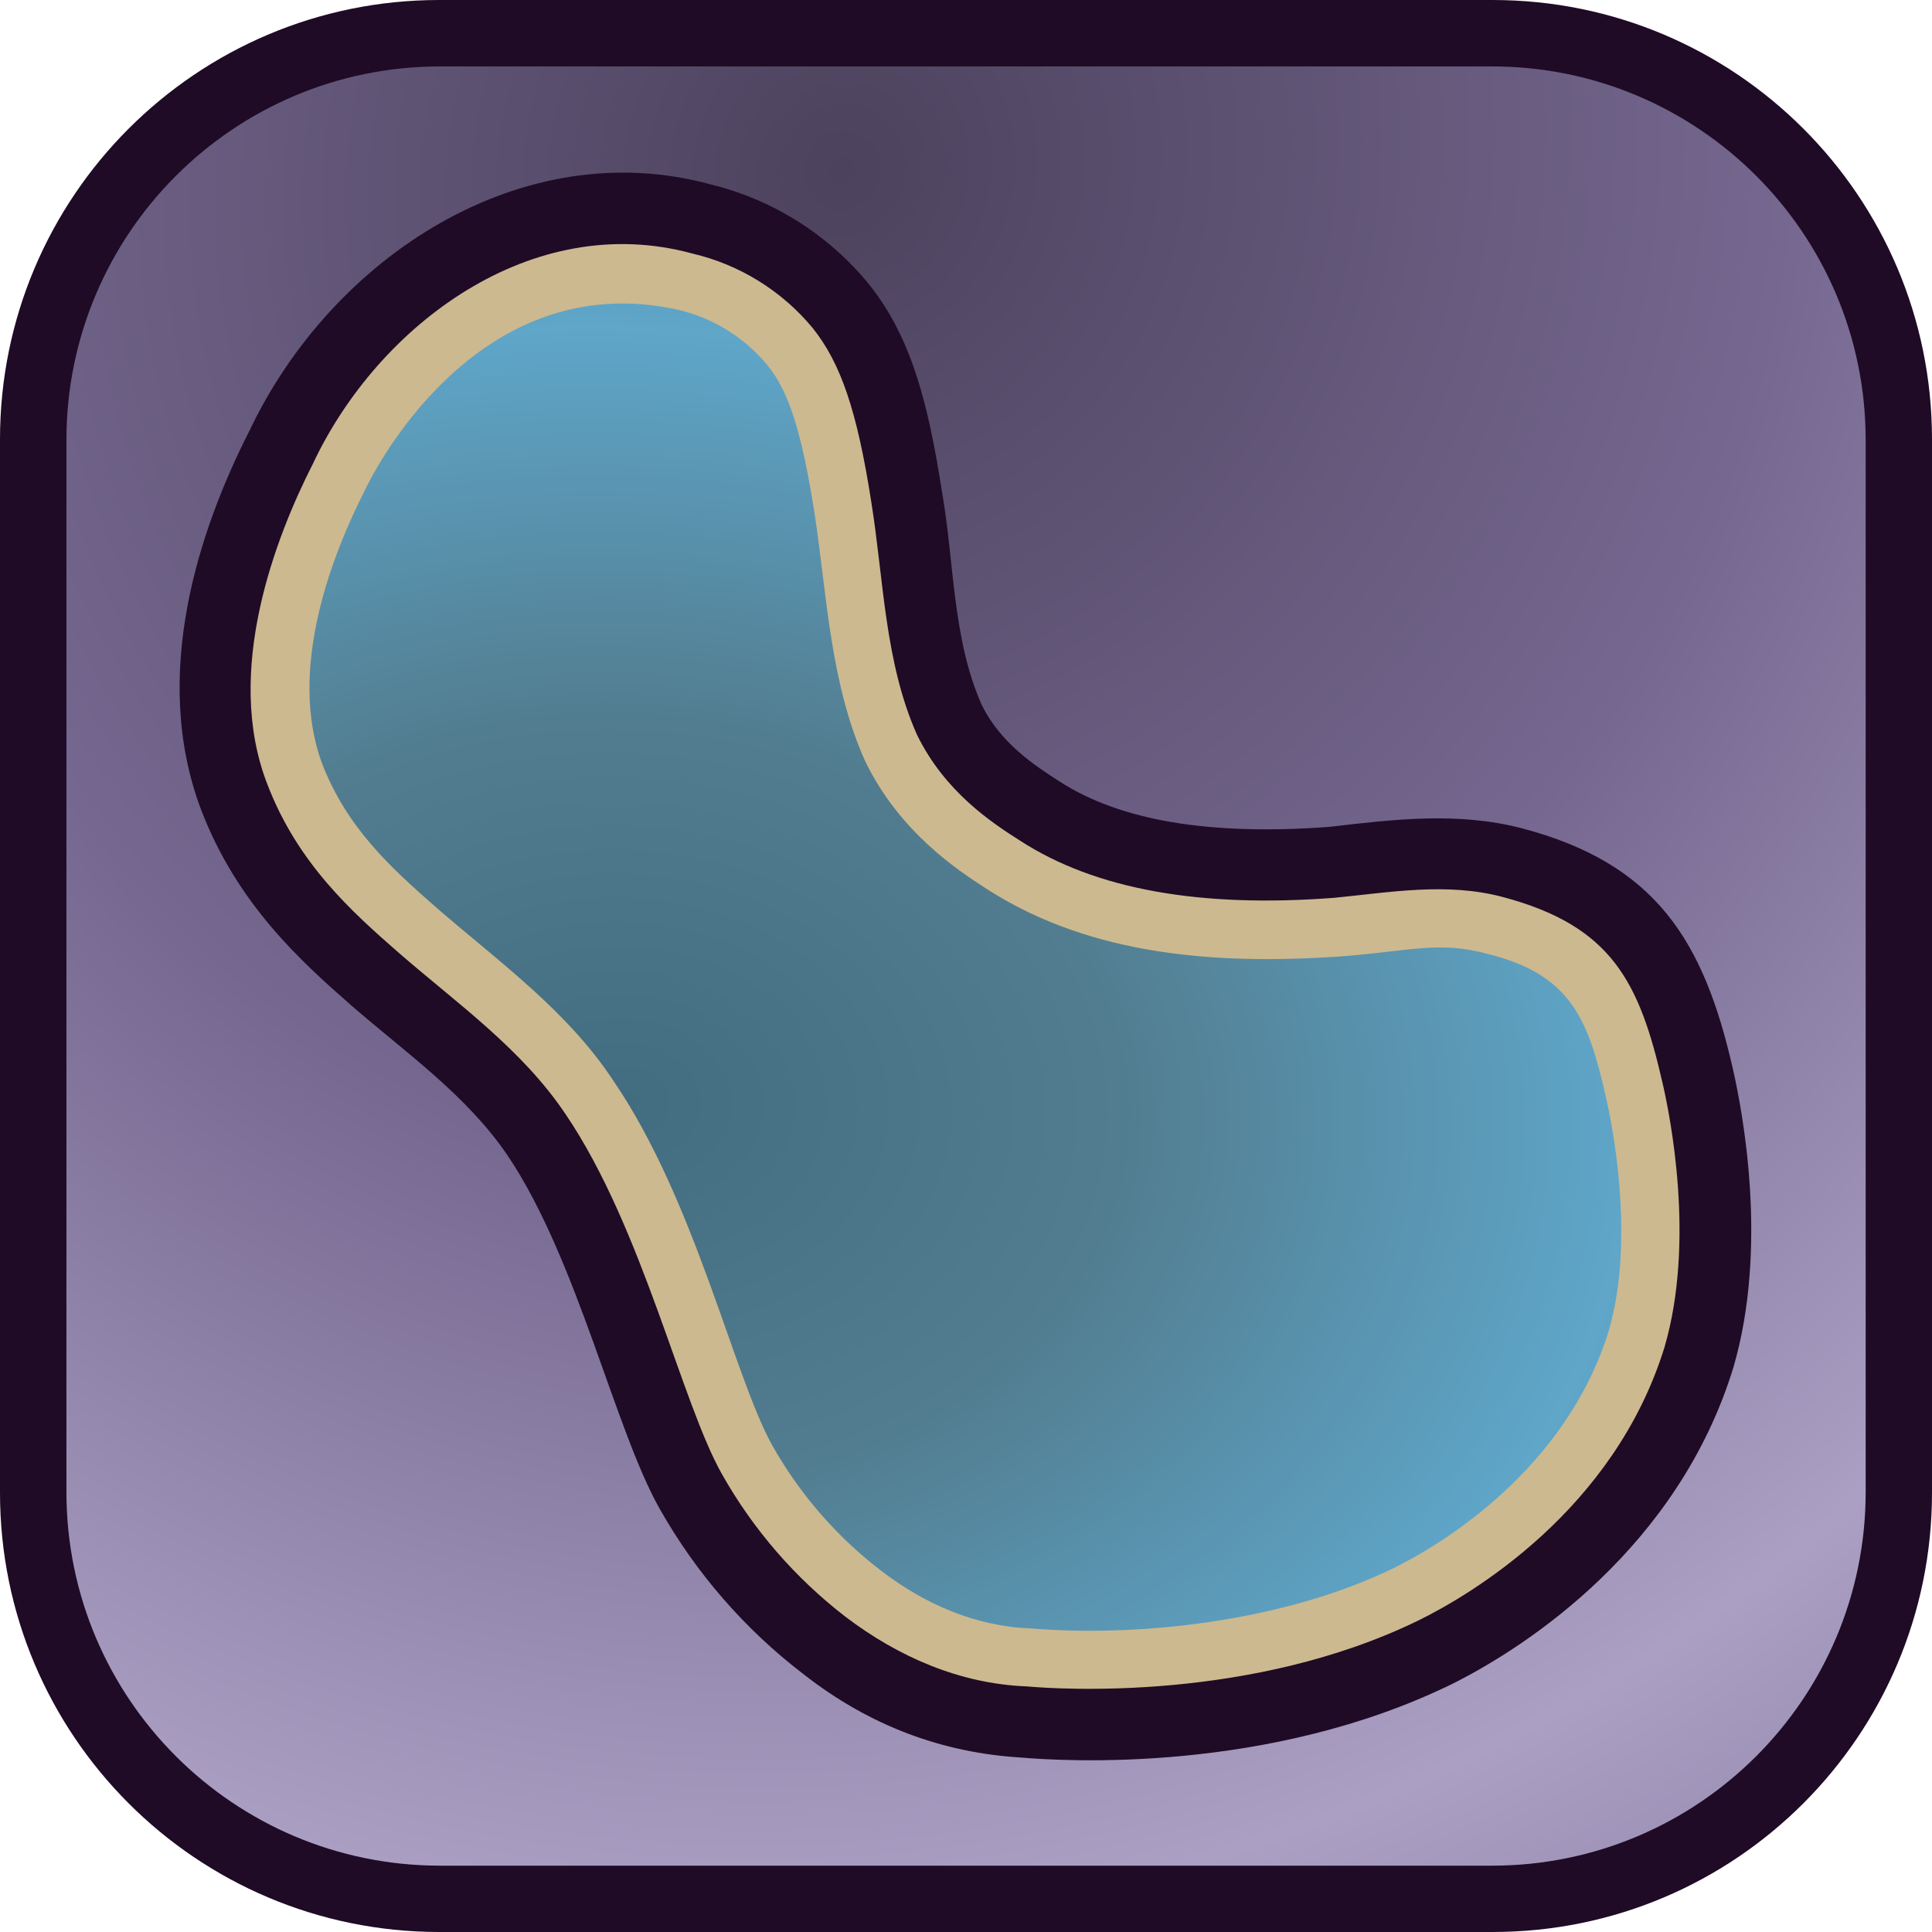
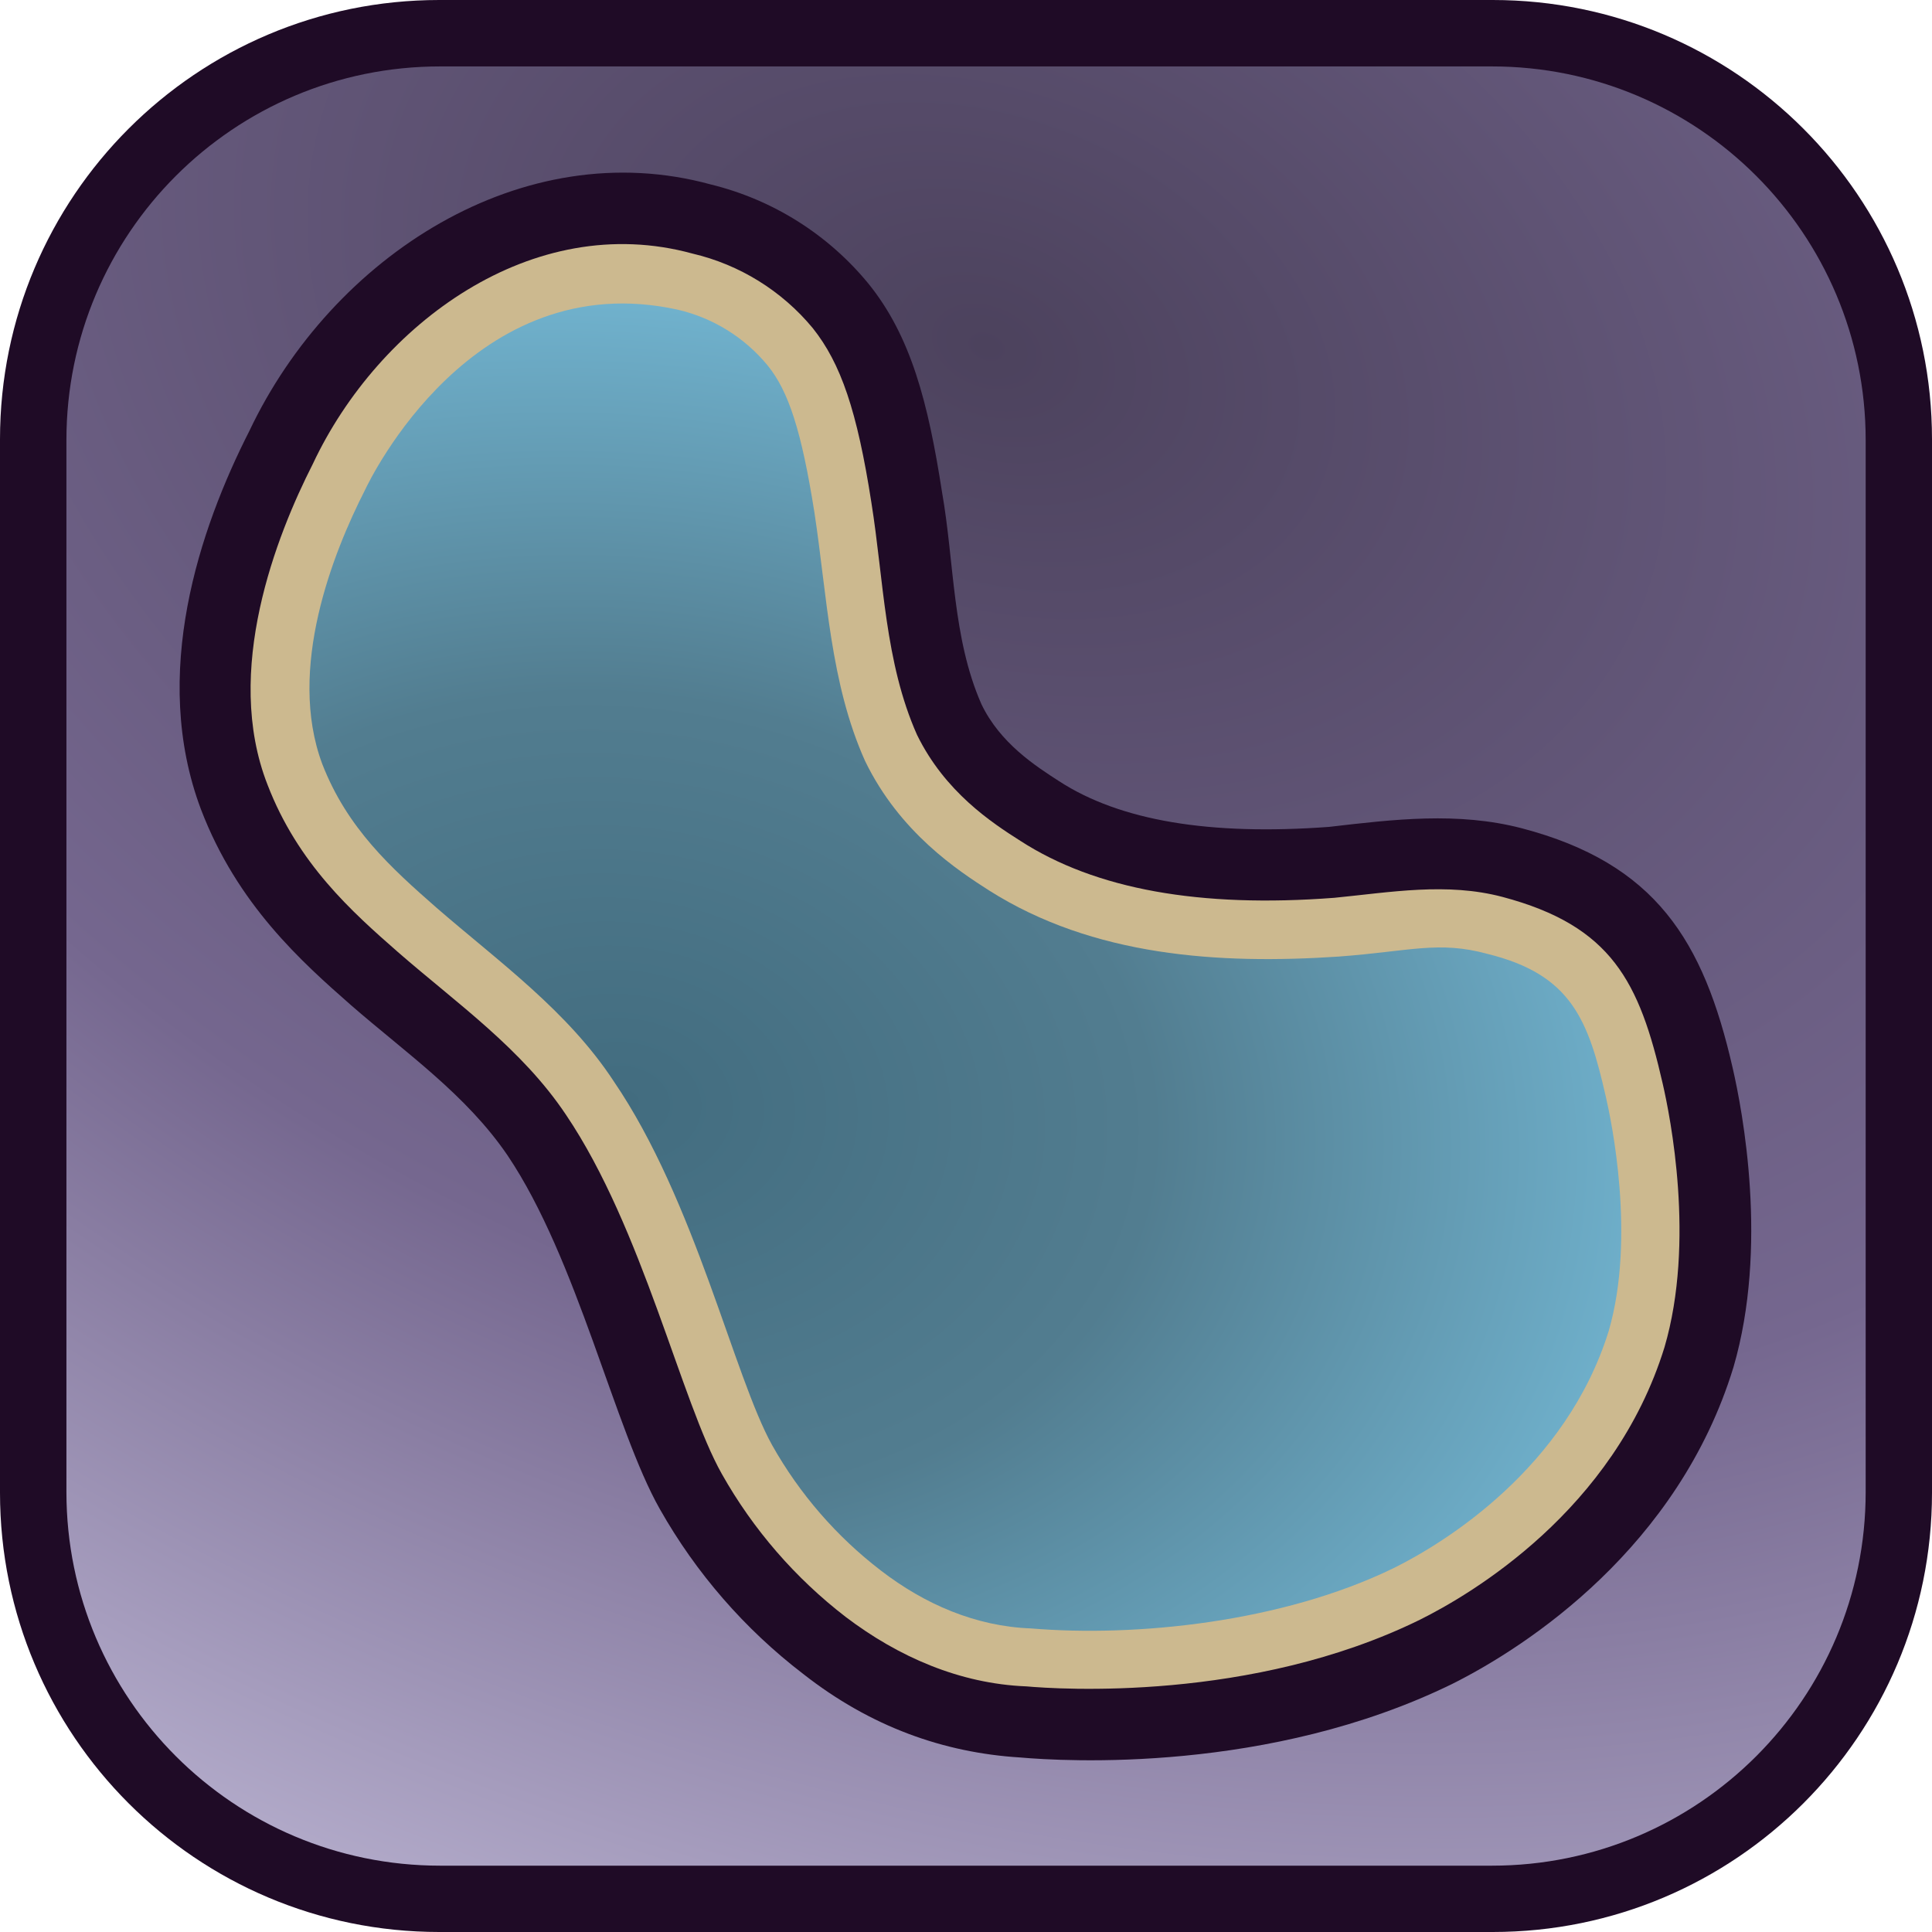
<svg xmlns="http://www.w3.org/2000/svg" xmlns:xlink="http://www.w3.org/1999/xlink" width="824" height="824" viewBox="0 0 824 824" version="1.1" id="svg22">
  <defs id="defs19">
    <style id="style1">
      .a {
        fill: #06283d;
      }

      .b {
        fill: url(#a);
      }

      .c {
        fill: #a59678;
      }

      .d {
        fill: url(#b);
      }
    </style>
    <radialGradient id="a" cx="103.55" cy="103.55" fx="14.832" fy="15.613" r="196.89" gradientUnits="userSpaceOnUse" gradientTransform="matrix(4.944471,0,0,4.944471,-2.9648209e-5,1.824029e-6)">
      <stop offset="0" stop-color="#4b475b" id="stop4" style="stop-color:#4c425d;stop-opacity:1;" />
      <stop offset="0.569" stop-color="#4b475b" id="stop13" style="stop-color:#75678f;stop-opacity:1;" />
-       <stop offset="1" stop-color="#bcb5d9" id="stop10" style="stop-color:#aba0c4;stop-opacity:1;" />
+       <stop offset="1" stop-color="#bcb5d9" id="stop10" style="stop-color:#bab3d1;stop-opacity:1;" />
    </radialGradient>
    <linearGradient id="b" x1="61.343" y1="27.196" x2="135.234" y2="177.103" gradientUnits="userSpaceOnUse" gradientTransform="matrix(0.7218557,0,0,0.730379,-0.8872969,-1.97506)" spreadMethod="reflect">
      <stop offset="0" stop-color="#526a77" id="stop2" style="stop-color:#426c7f;stop-opacity:1;" />
-       <stop offset="0.497" stop-color="#526a77" id="stop12" style="stop-color:#527d90;stop-opacity:1;" />
-       <stop offset="1" stop-color="#94d1d6" id="stop19" style="stop-color:#5fa6c9;stop-opacity:1;" />
+       <stop offset="0.494" stop-color="#526a77" id="stop12" style="stop-color:#527d90;stop-opacity:1;" />
+       <stop offset="1" stop-color="#94d1d6" id="stop19" style="stop-color:#72b5d1;stop-opacity:1;" />
    </linearGradient>
-     <radialGradient xlink:href="#a" id="radialGradient1" cx="97.592" cy="-154.986" fx="97.592" fy="-154.986" r="476.82" gradientUnits="userSpaceOnUse" gradientTransform="matrix(-0.6181322,1.459215,-1.354047,-0.5735822,209.4616,-158.5753)" spreadMethod="reflect" />
-     <radialGradient xlink:href="#b" id="radialGradient2" cx="50.519" cy="83.665" fx="50.519" fy="83.665" r="51.052" gradientTransform="matrix(1.532254,0.093994,-0.07217015,1.17649,-20.85093,-19.39226)" gradientUnits="userSpaceOnUse" />
+     <radialGradient xlink:href="#a" id="radialGradient1" cx="124.373" cy="-193.259" fx="124.373" fy="-193.259" r="476.82" gradientUnits="userSpaceOnUse" gradientTransform="matrix(-0.587789,1.448709,-2.053681,-0.8332461,97.0792,-193.3517)" spreadMethod="reflect" />
+     <radialGradient xlink:href="#b" id="radialGradient2" cx="50.519" cy="83.665" fx="50.519" fy="83.665" r="51.052" gradientTransform="matrix(1.630063,0.2196087,-0.1674054,1.242581,-17.82428,-31.26766)" gradientUnits="userSpaceOnUse" />
  </defs>
  <g id="g22">
    <rect class="b" x="0" y="0" width="824" height="824" rx="187.336" id="rect20-8" style="fill:#1f0b26;fill-opacity:1;stroke-width:0.217" />
    <rect class="b" x="28.329" y="28.329" width="767.382" height="767.382" rx="159.38" id="rect20" style="fill:url(#radialGradient1);fill-opacity:1;stroke-width:0.202" />
    <g id="g32" transform="matrix(5.479587,0,0,5.479587,-10.93943,10.82251)" style="stroke-width:0.037">
      <path class="a" d="M 81.38,134.816 C 75.451,134.445 69.759,132.432 64.506,128.31 59.962,124.828 56.169,120.464 53.353,115.48 49.841,109.29 46.951,96.056 41.51,87.968 38.291,83.232 33.578,79.972 29.326,76.27 25.5,72.908 20.466,68.439 17.636,61.015 13.686,50.52 17.53,39.181 21.404,31.571 27.853,17.964 42.687,8.361 57.339,12.387 c 4.809,1.179 9.107,3.885 12.249,7.711 3.311,4.095 4.647,9.243 5.729,16.221 0.965,5.475 0.8,11.357 3.064,16.504 1.452,3.05 4.226,4.829 6.048,6.005 4.753,3.087 11.736,4.241 21.006,3.558 5.04,-0.584 10.029,-1.192 15.016,0.109 10.41,2.739 14.142,8.74 16.403,18.639 0.779,3.378 2.796,13.96 0.065,23.308 -4.284,13.991 -15.978,21.69 -21.863,24.637 -14.263,6.994 -30.222,6.044 -33.677,5.736 z" id="path20" style="fill:#1f0b26;fill-opacity:1;stroke-width:0.037" />
      <path class="c" d="m 81.874,129.283 c -5.173,-0.206 -9.961,-2.299 -14.05,-5.402 -3.929,-3.025 -7.209,-6.811 -9.643,-11.131 C 55.023,107.161 52.024,93.64 46.055,84.802 42.622,79.656 37.557,76.125 32.971,72.131 29.381,68.986 25.182,65.245 22.82,59.105 19.346,50.244 23.517,39.691 26.342,34.141 31.463,23.234 43.463,14.357 55.887,17.76 c 3.676,0.86 6.968,2.9 9.374,5.809 2.178,2.737 3.449,6.419 4.56,13.578 0.967,6.044 1.032,12.413 3.551,18.073 2.178,4.451 5.809,6.833 8.038,8.249 5.862,3.787 13.987,5.233 24.441,4.436 4.391,-0.431 8.758,-1.217 13.106,-0.065 8.485,2.259 10.644,6.597 12.453,14.522 0.59,2.555 2.544,12.31 0.145,20.512 -3.931,12.735 -15.112,19.269 -19.046,21.224 -13.092,6.429 -28.196,5.402 -30.634,5.184 z" id="path21" style="fill:#ccb98f;fill-opacity:1;stroke-width:0.037" />
      <path class="d" d="m 54.725,22.124 c 2.76,0.635 5.232,2.167 7.029,4.357 1.619,1.997 2.628,5.083 3.631,11.422 0.992,6.5 1.218,13.274 3.943,19.351 2.708,5.591 7.261,8.546 9.65,10.078 8.106,5.136 17.874,5.769 27.207,5.148 5.569,-0.414 7.777,-1.249 11.581,-0.211 6.541,1.606 7.861,5.141 9.222,11.131 0.423,1.824 2.341,10.951 0.218,18.232 -3.315,10.649 -12.741,16.471 -16.729,18.443 -8.716,4.247 -20.132,5.379 -28.224,4.698 -4.314,-0.156 -8.297,-1.891 -11.69,-4.502 -3.452,-2.648 -6.332,-5.968 -8.466,-9.759 C 59.108,105.136 56.122,91.508 49.773,82.195 46.179,76.711 40.85,72.905 35.977,68.682 32.443,65.583 29.02,62.498 27.075,57.478 24.318,50.081 27.92,41.041 30.401,36.174 30.792,35.339 38.823,18.644 54.725,22.124 Z" id="path22" style="fill:url(#radialGradient2);fill-opacity:1;stroke-width:0.037" />
    </g>
  </g>
</svg>
